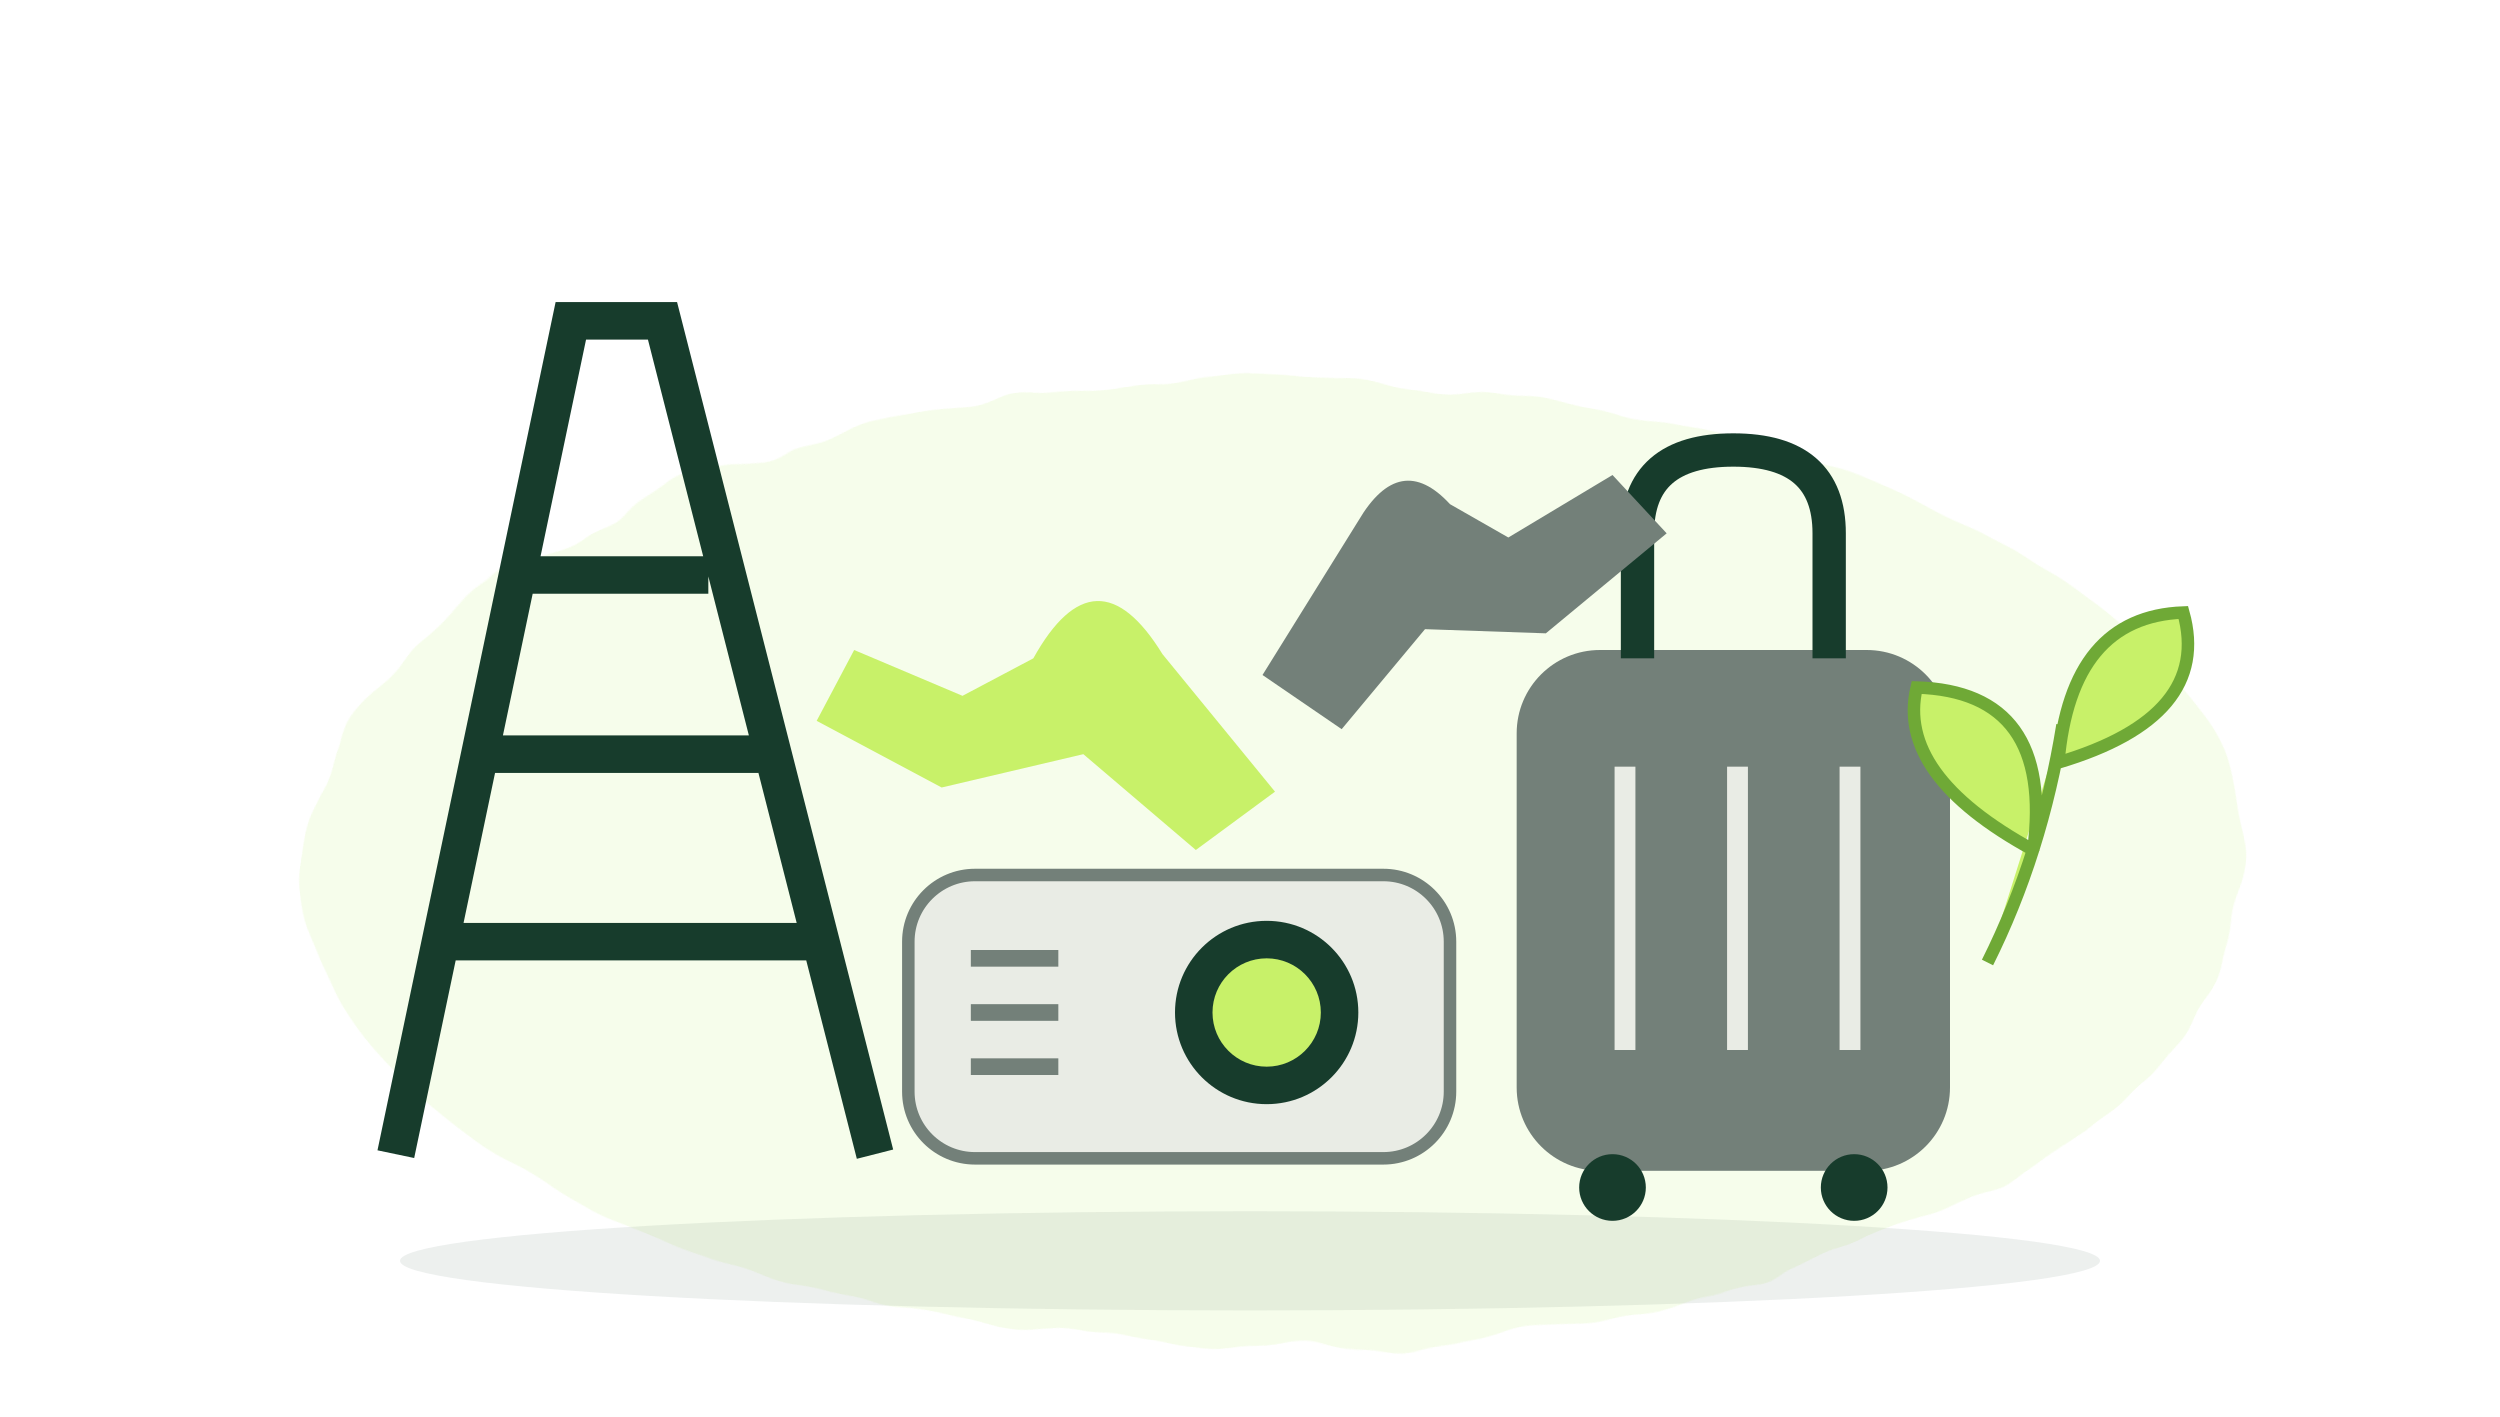
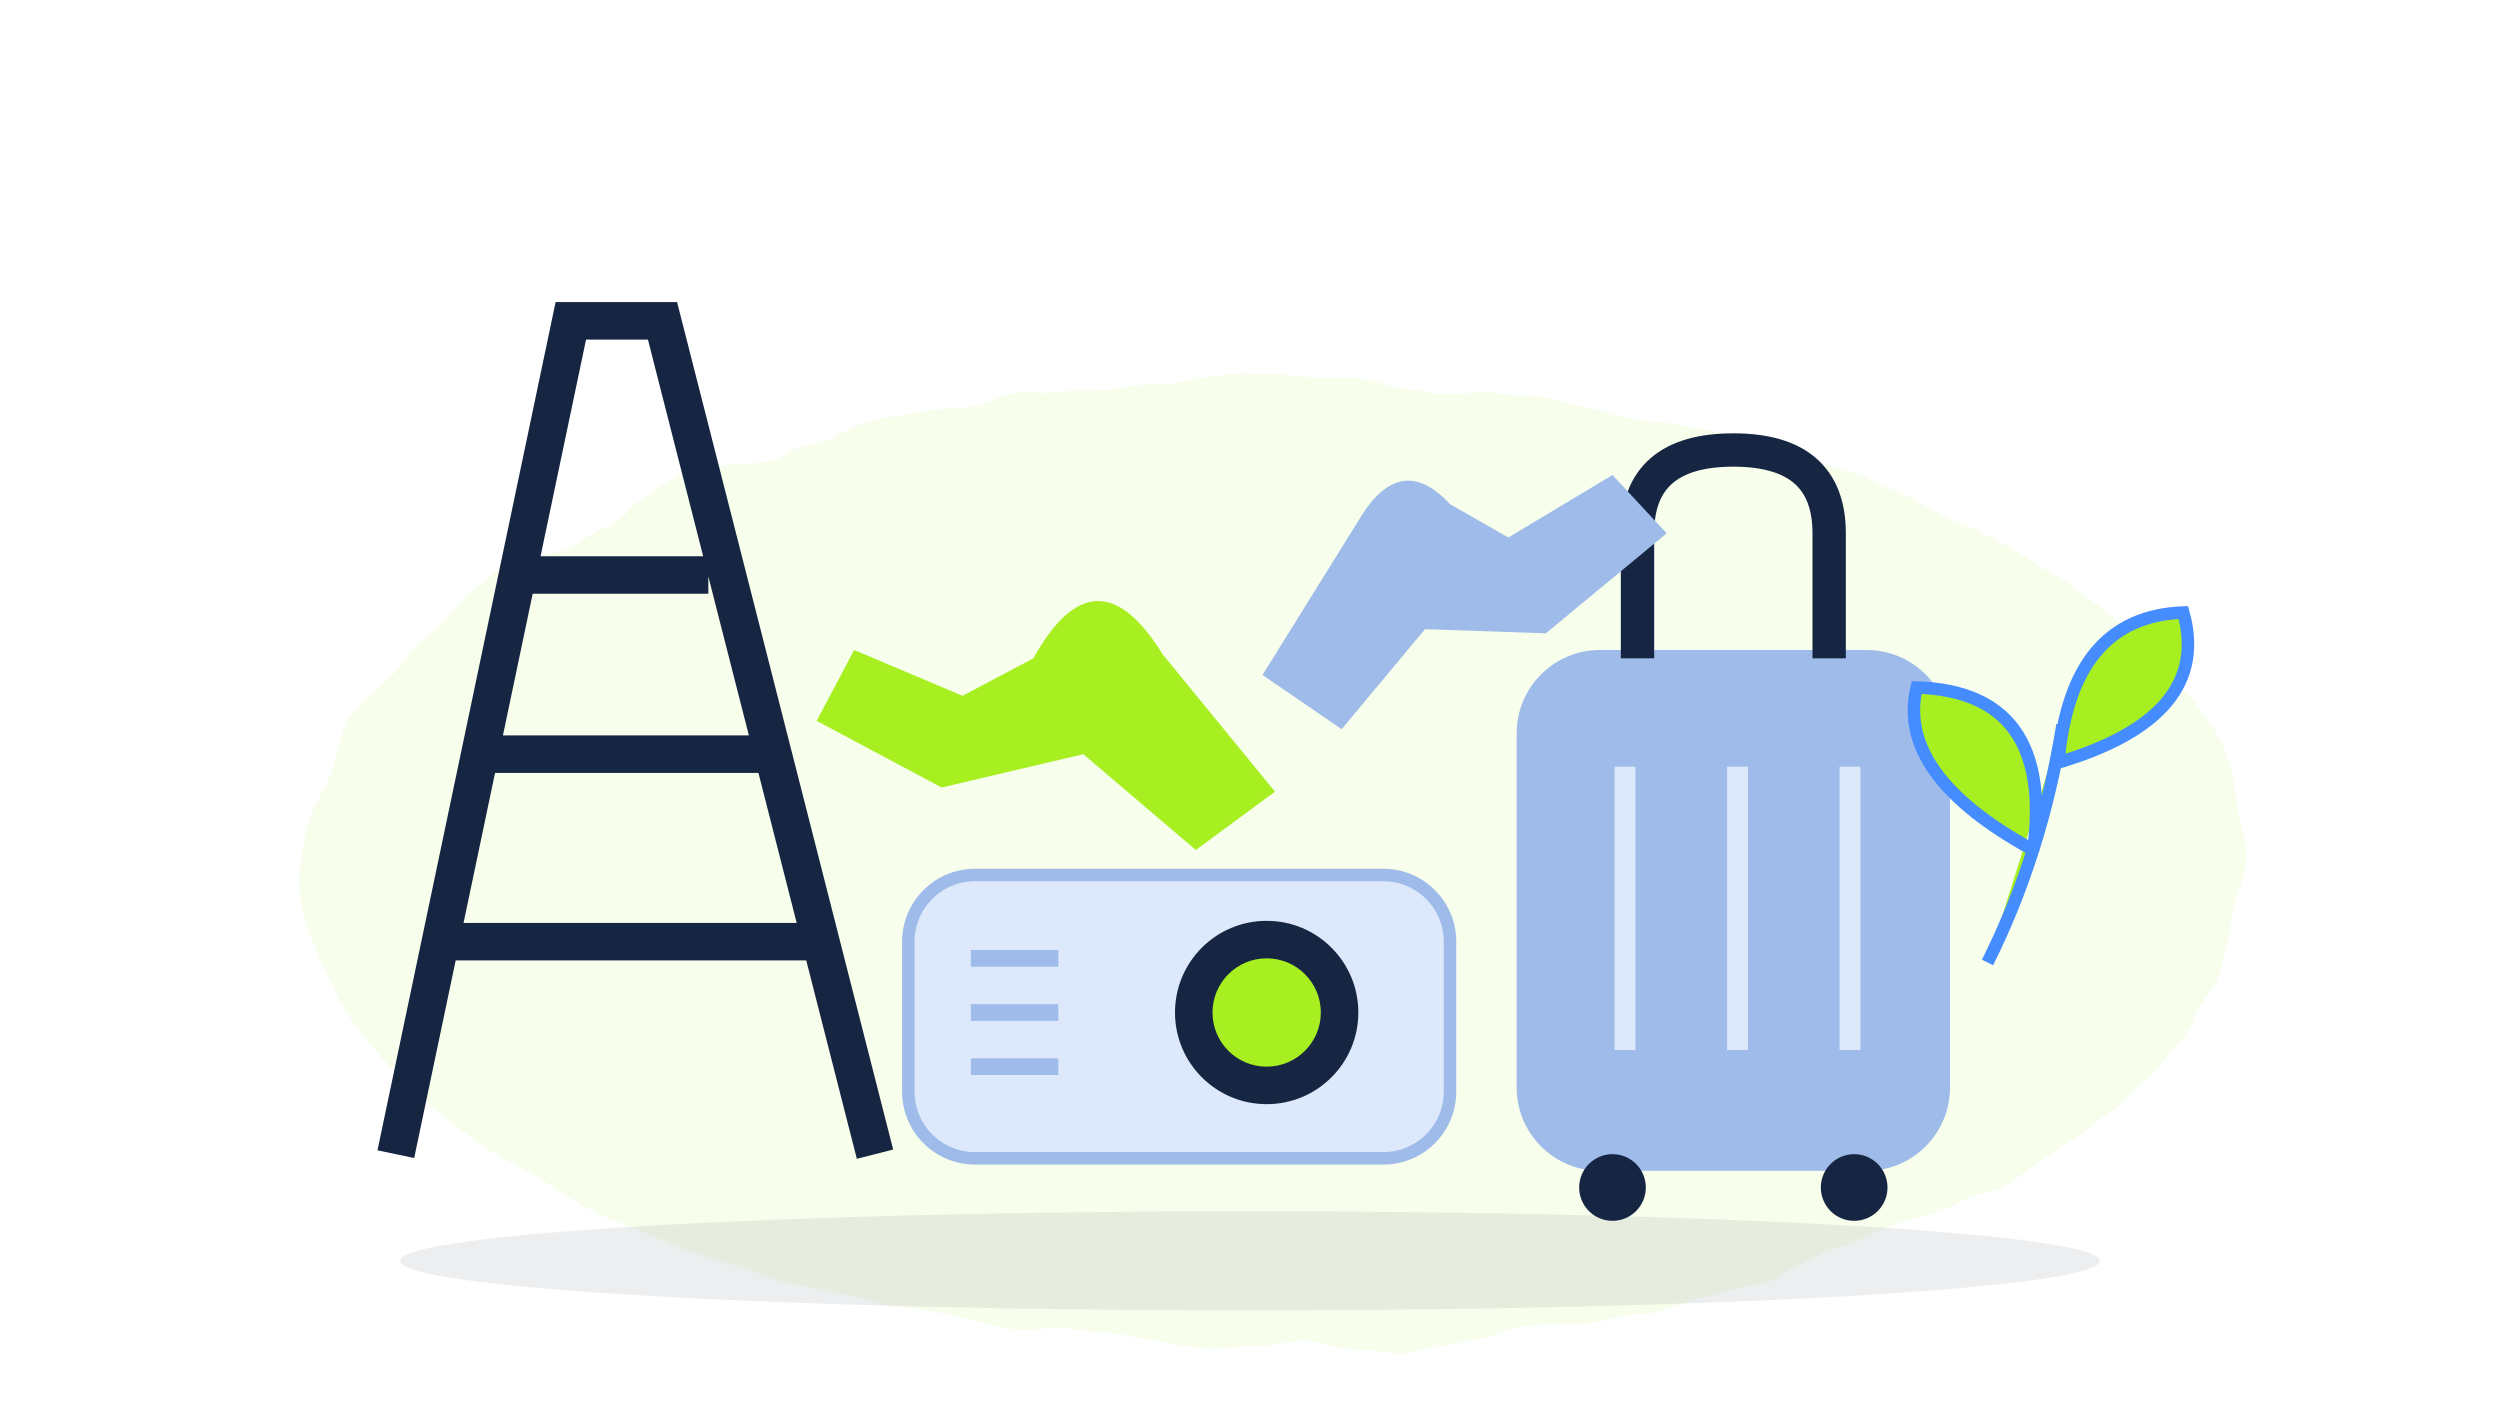
<svg xmlns="http://www.w3.org/2000/svg" width="600" height="340" viewBox="0 0 600 340" aria-hidden="true">
  <defs>
    <filter id="wash">
      <feTurbulence type="fractalNoise" baseFrequency=".025" numOctaves="3" seed="12" />
      <feDisplacementMap in="SourceGraphic" scale="9" />
    </filter>
  </defs>
-   <ellipse cx="306.0" cy="207.4" rx="234.0" ry="115.6" fill="#F2FCE2" opacity=".7" filter="url(#wash)" />
-   <ellipse cx="300.0" cy="302.6" rx="204" ry="11.9" fill="#173C2C" opacity=".08" />
-   <path d="M95 277L137 77h22l51 200M118 181h64M127 138h43M108 226h87" fill="none" stroke="#173C2C" stroke-width="9" />
-   <rect x="364" y="156" width="104" height="125" rx="20" fill="#738079" />
-   <path d="M393 158v-30q0-20 23-20t23 20v30" fill="none" stroke="#173C2C" stroke-width="8" />
-   <path d="M390 184v68m27-68v68m27-68v68" stroke="#E9ECE5" stroke-width="5" />
-   <circle cx="387" cy="285" r="8" fill="#173C2C" />
-   <circle cx="445" cy="285" r="8" fill="#173C2C" />
-   <rect x="218" y="210" width="130" height="68" rx="16" fill="#E9ECE5" stroke="#738079" stroke-width="3" />
-   <circle cx="304" cy="243" r="22" fill="#173C2C" />
-   <circle cx="304" cy="243" r="13" fill="#C8F169" />
-   <path d="M233 230h21m-21 13h21m-21 13h21" stroke="#738079" stroke-width="4" />
-   <path d="M248 158q15-27 31-1l27 33-19 14-27-23-34 8-30-16 9-17 26 11z" fill="#C8F169" />
-   <path d="M348 121q-12-13-22 4l-23 37 19 13 20-24 29 1 29-24-13-14-25 15z" fill="#738079" />
-   <path d="M477 231q13-26 18-57m-7 30q-33-18-28-39 33 1 28 39m6-21q3-35 30-36 7 25-30 36" fill="#C8F169" stroke="#6FA936" stroke-width="3" />
+   <ellipse cx="306.0" cy="207.4" rx="234.0" ry="115.6" fill="#F4FDE3" opacity=".7" filter="url(#wash)" />
+   <ellipse cx="300.0" cy="302.6" rx="204" ry="11.9" fill="#162542" opacity=".08" />
+   <path d="M95 277L137 77h22l51 200M118 181h64M127 138h43M108 226h87" fill="none" stroke="#162542" stroke-width="9" />
+   <rect x="364" y="156" width="104" height="125" rx="20" fill="#9EBBE9" />
+   <path d="M393 158v-30q0-20 23-20t23 20v30" fill="none" stroke="#162542" stroke-width="8" />
+   <path d="M390 184v68m27-68v68m27-68v68" stroke="#DDE9FB" stroke-width="5" />
+   <circle cx="387" cy="285" r="8" fill="#162542" />
+   <circle cx="445" cy="285" r="8" fill="#162542" />
+   <rect x="218" y="210" width="130" height="68" rx="16" fill="#DDE9FB" stroke="#9EBBE9" stroke-width="3" />
+   <circle cx="304" cy="243" r="22" fill="#162542" />
+   <circle cx="304" cy="243" r="13" fill="#A7EF21" />
+   <path d="M233 230h21m-21 13h21m-21 13h21" stroke="#9EBBE9" stroke-width="4" />
+   <path d="M248 158q15-27 31-1l27 33-19 14-27-23-34 8-30-16 9-17 26 11z" fill="#A7EF21" />
+   <path d="M348 121q-12-13-22 4l-23 37 19 13 20-24 29 1 29-24-13-14-25 15z" fill="#9EBBE9" />
+   <path d="M477 231q13-26 18-57m-7 30q-33-18-28-39 33 1 28 39m6-21q3-35 30-36 7 25-30 36" fill="#A7EF21" stroke="#458CFF" stroke-width="3" />
</svg>
